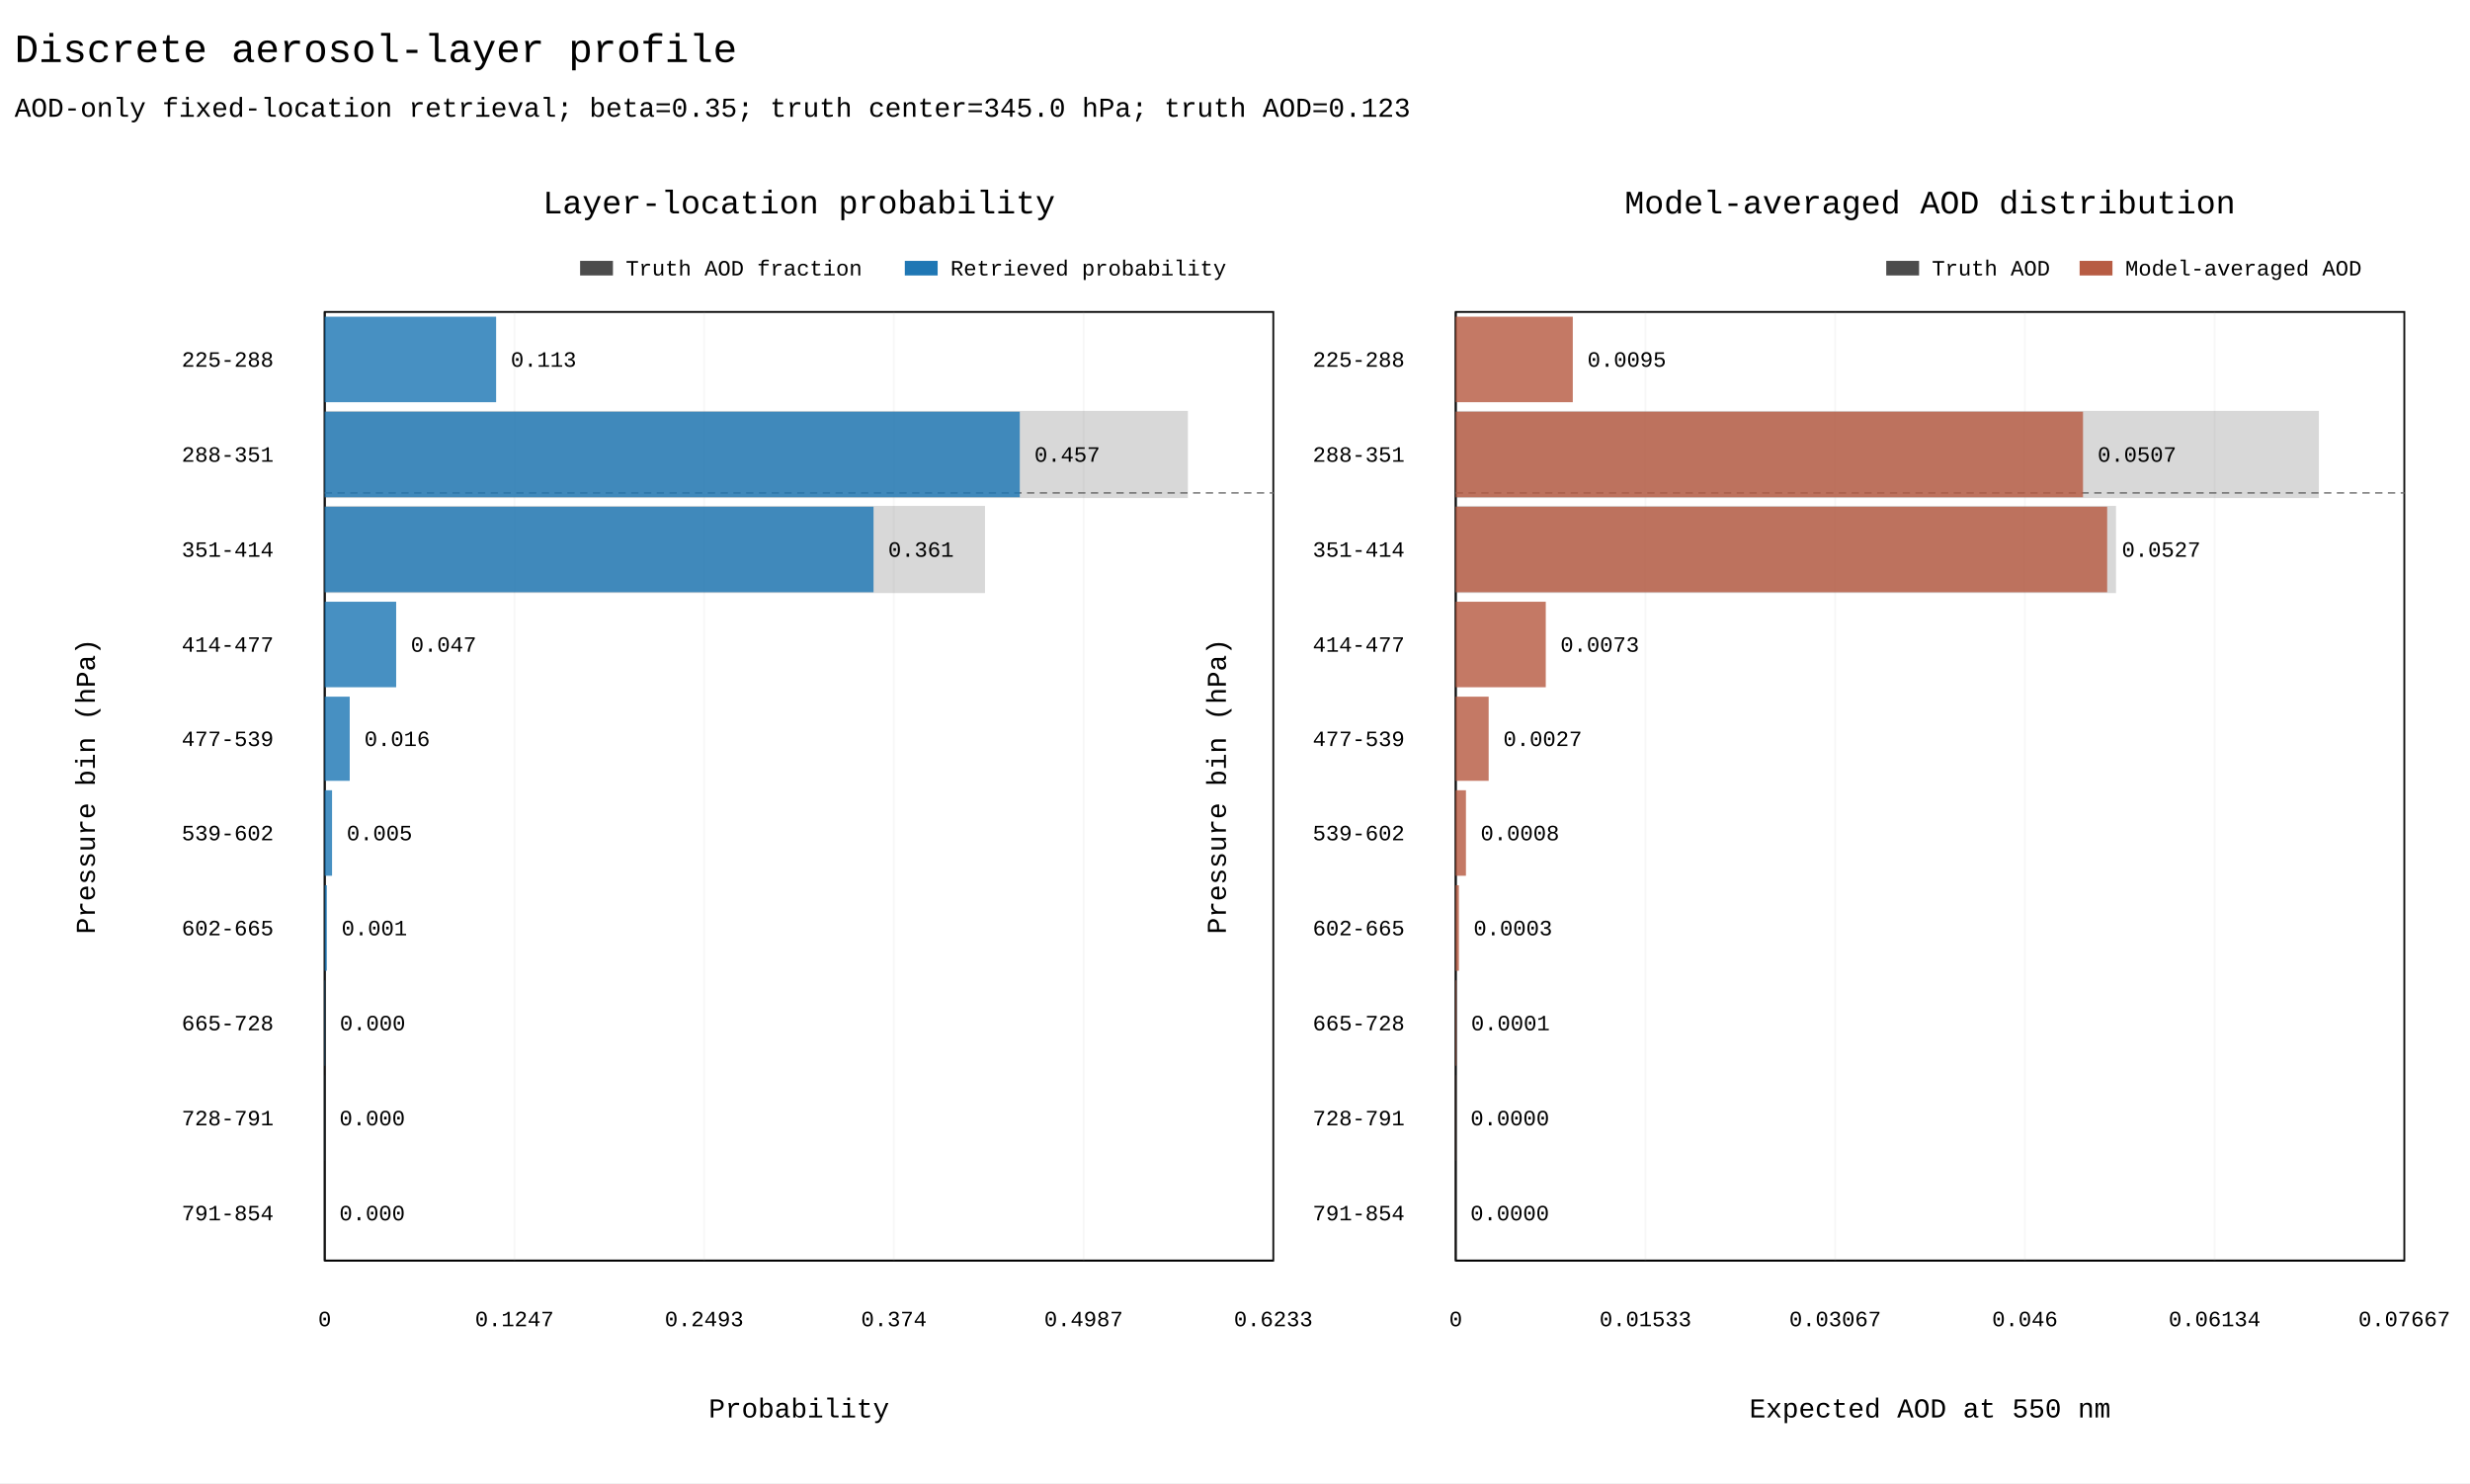
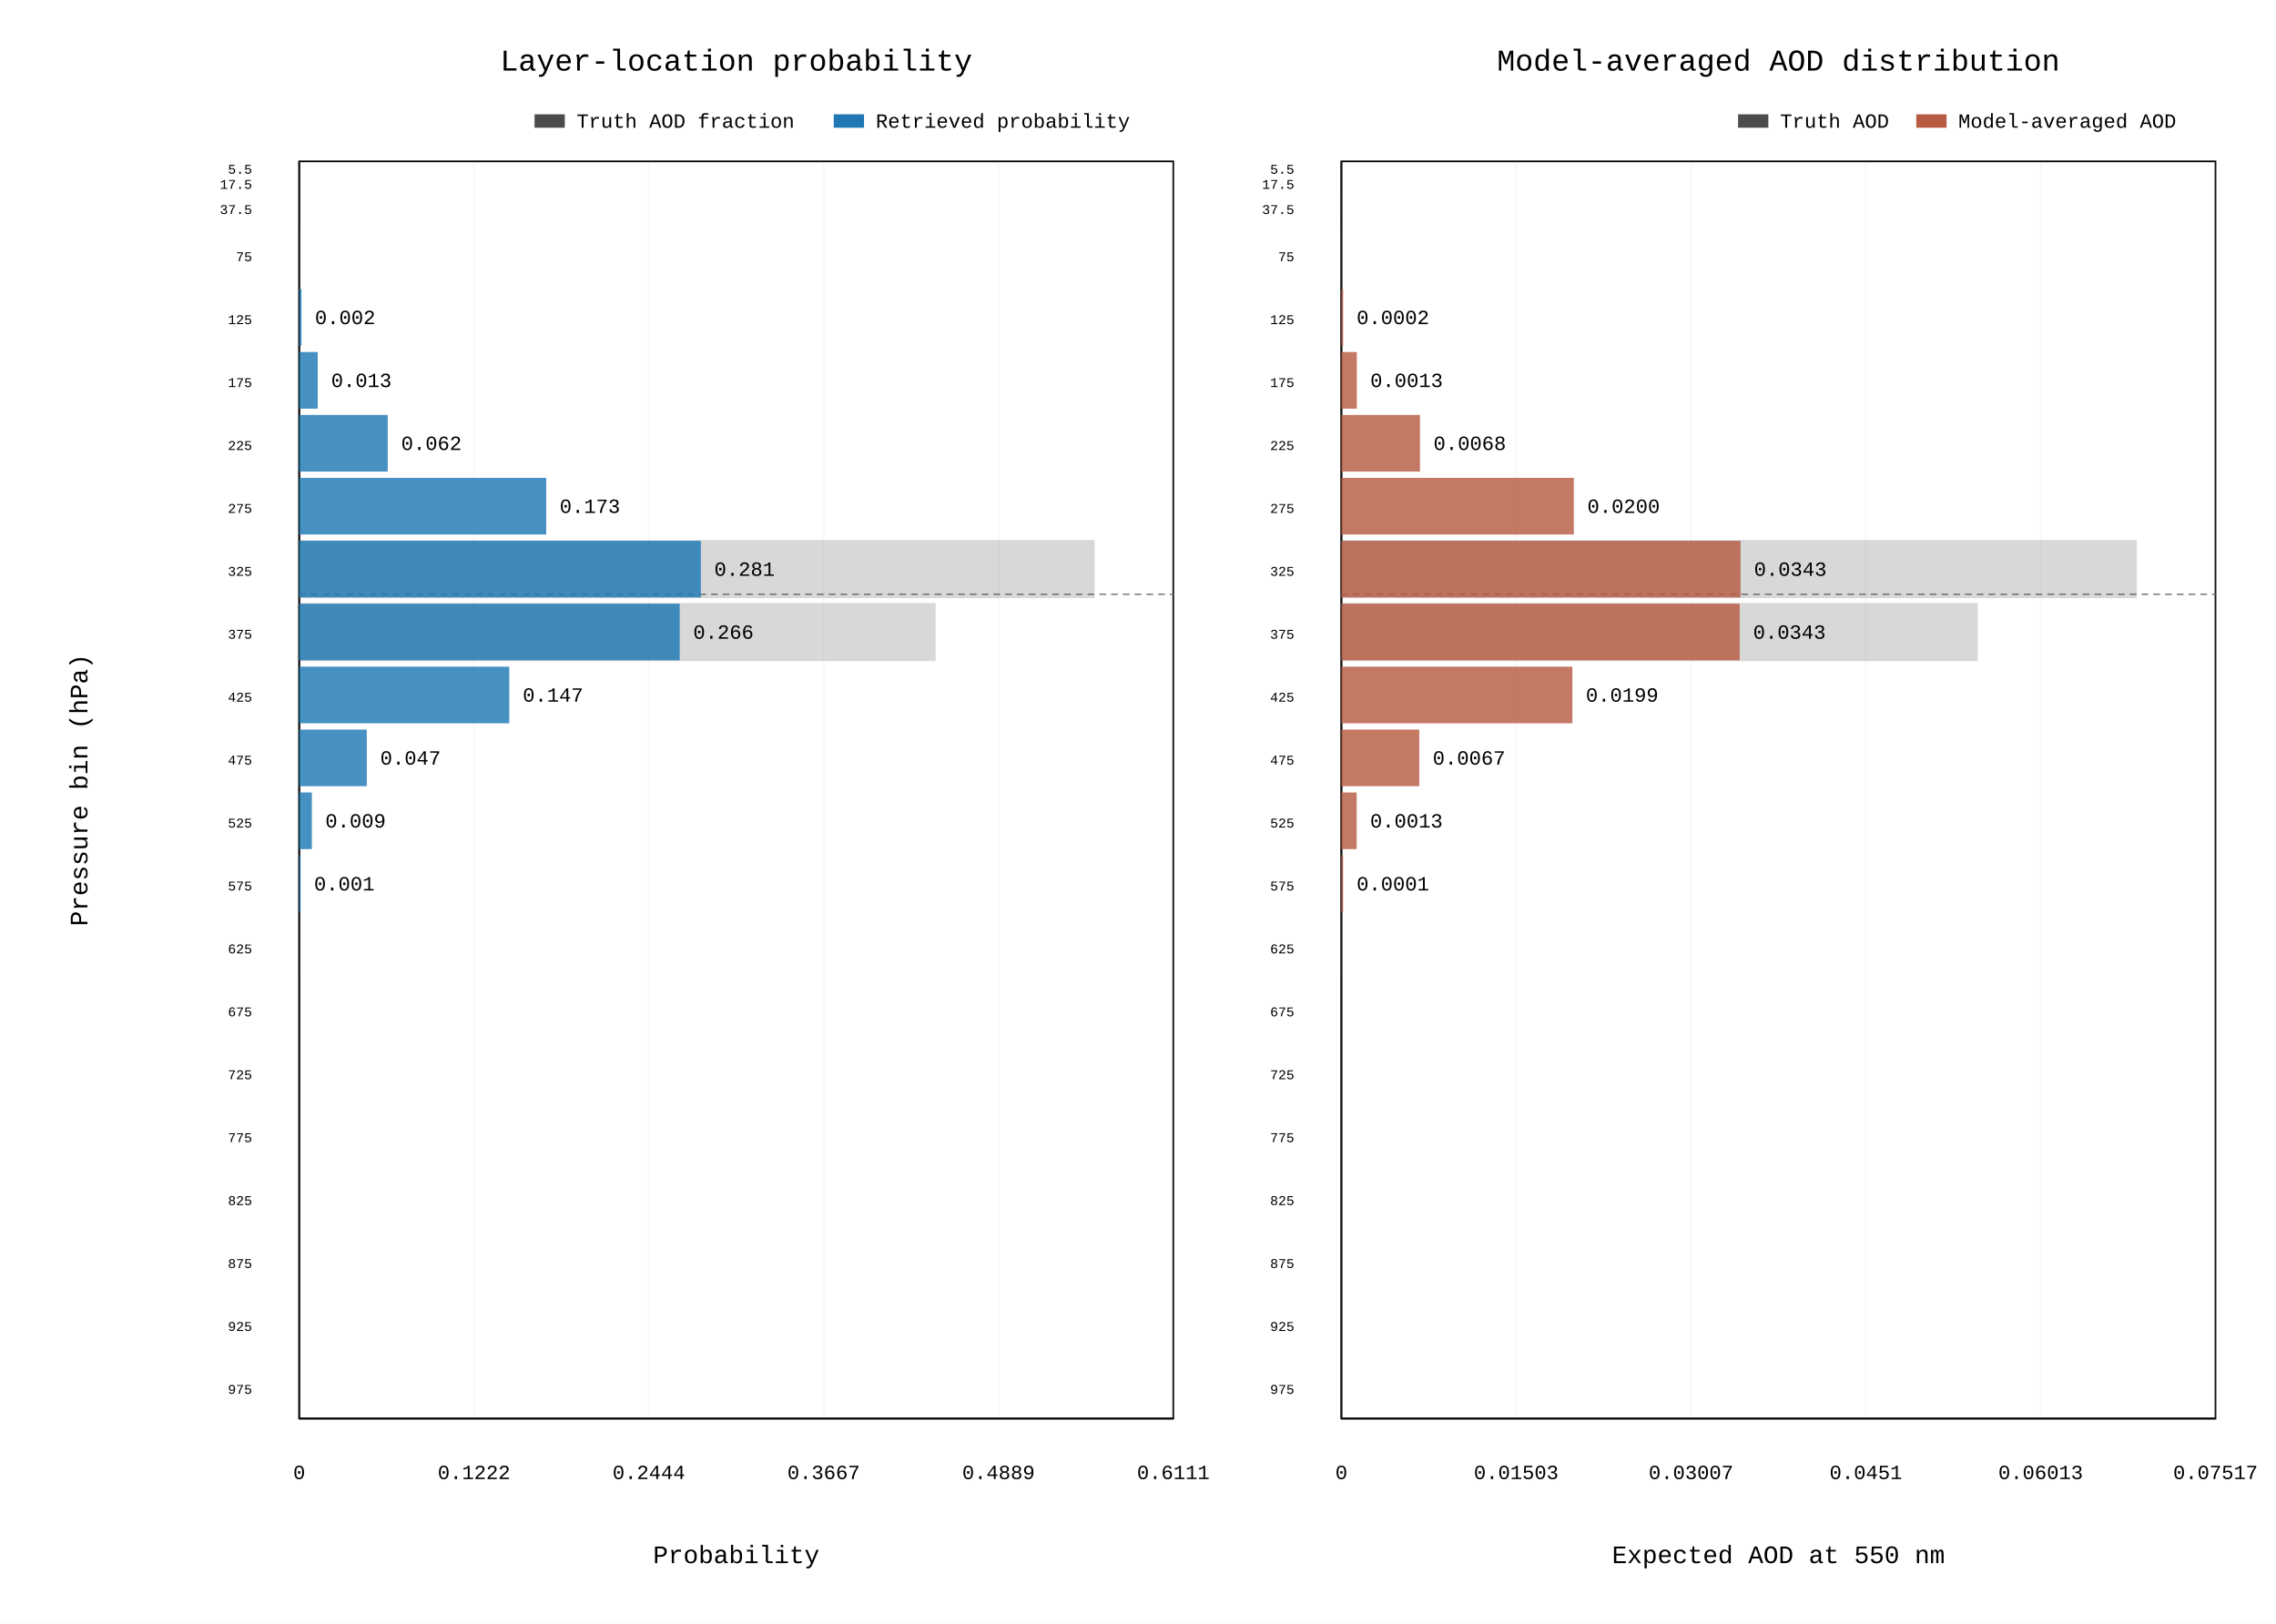
- <svg xmlns="http://www.w3.org/2000/svg" width="1354" height="813" viewBox="0 0 1354 813">
+ <svg xmlns="http://www.w3.org/2000/svg" width="1354" height="966" viewBox="0 0 1354 966">
  <style>text { font-family: Menlo, Monaco, Consolas, Liberation Mono, DejaVu Sans Mono, monospace; fill: black; }.plot-title { font-size: 22px; font-weight: 400; }.plot-subtitle { font-size: 15px; font-weight: 400; }.panel-title { font-size: 18px; font-weight: 400; }.axis-title { font-size: 15px; }.tick-label,.axis-multiplier { font-size: 12px; }.legend-label { font-size: 12px; }.figure-bg { fill: white; }.plot-bg { fill: white; stroke: black; stroke-width: 1; }.axis { stroke: black; stroke-width: 1; }.grid { stroke: #b0b0b0; stroke-opacity: 0.1; }.series.line { stroke-linejoin: round; stroke-linecap: round; }</style>
-   <rect class="figure-bg" x="0" y="0" width="1354" height="813" />
-   <text class="plot-title" x="8.000" y="34" text-anchor="start">Discrete aerosol-layer profile</text>
-   <text class="plot-subtitle" x="8.000" y="64" text-anchor="start">AOD-only fixed-location retrieval; beta=0.35; truth center=345.0 hPa; truth AOD=0.123</text>
-   <g class="panel" transform="translate(178,171)">
-     <rect class="plot-bg" x="0" y="0" width="520" height="520" />
+   <rect class="figure-bg" x="0" y="0" width="1354" height="966" />
+   <g class="panel" transform="translate(178,96)">
+     <rect class="plot-bg" x="0" y="0" width="520" height="748" />
    <text class="panel-title" x="260.000" y="-54" text-anchor="middle">Layer-location probability</text>
-     <line class="axis" x1="0" x2="520" y1="520" y2="520" />
-     <line class="axis" x1="0" x2="0" y1="0" y2="520" />
-     <text class="tick-label" x="-28" y="30.041" text-anchor="end">225-288</text>
-     <text class="tick-label" x="-28" y="82.124" text-anchor="end">288-351</text>
-     <text class="tick-label" x="-28" y="134.207" text-anchor="end">351-414</text>
-     <text class="tick-label" x="-28" y="186.289" text-anchor="end">414-477</text>
-     <text class="tick-label" x="-28" y="237.959" text-anchor="end">477-539</text>
-     <text class="tick-label" x="-28" y="289.628" text-anchor="end">539-602</text>
-     <text class="tick-label" x="-28" y="341.711" text-anchor="end">602-665</text>
-     <text class="tick-label" x="-28" y="393.793" text-anchor="end">665-728</text>
-     <text class="tick-label" x="-28" y="445.876" text-anchor="end">728-791</text>
-     <text class="tick-label" x="-28" y="497.959" text-anchor="end">791-854</text>
-     <line class="grid" x1="0.000" x2="0.000" y1="0" y2="520" />
-     <text class="tick-label" x="0.000" y="556" text-anchor="middle">0</text>
-     <line class="grid" x1="104.000" x2="104.000" y1="0" y2="520" />
-     <text class="tick-label" x="104.000" y="556" text-anchor="middle">0.1247</text>
-     <line class="grid" x1="208.000" x2="208.000" y1="0" y2="520" />
-     <text class="tick-label" x="208.000" y="556" text-anchor="middle">0.2493</text>
-     <line class="grid" x1="312.000" x2="312.000" y1="0" y2="520" />
-     <text class="tick-label" x="312.000" y="556" text-anchor="middle">0.374</text>
-     <line class="grid" x1="416.000" x2="416.000" y1="0" y2="520" />
-     <text class="tick-label" x="416.000" y="556" text-anchor="middle">0.4987</text>
-     <line class="grid" x1="520.000" x2="520.000" y1="0" y2="520" />
-     <text class="tick-label" x="520.000" y="556" text-anchor="middle">0.6233</text>
-     <text class="axis-title" x="260.000" y="606" text-anchor="middle">Probability</text>
-     <text class="axis-title" transform="translate(-126,260.000) rotate(-90)" text-anchor="middle">Pressure bin (hPa)</text>
+     <line class="axis" x1="0" x2="520" y1="748" y2="748" />
+     <line class="axis" x1="0" x2="0" y1="0" y2="748" />
+     <text class="tick-label" x="-28" y="7.369" text-anchor="end" style="font-size: 8px;">5.5</text>
+     <text class="tick-label" x="-28" y="16.354" text-anchor="end" style="font-size: 8px;">17.5</text>
+     <text class="tick-label" x="-28" y="31.329" text-anchor="end" style="font-size: 8px;">37.5</text>
+     <text class="tick-label" x="-28" y="59.407" text-anchor="end" style="font-size: 8px;">75</text>
+     <text class="tick-label" x="-28" y="96.845" text-anchor="end" style="font-size: 8px;">125</text>
+     <text class="tick-label" x="-28" y="134.282" text-anchor="end" style="font-size: 8px;">175</text>
+     <text class="tick-label" x="-28" y="171.720" text-anchor="end" style="font-size: 8px;">225</text>
+     <text class="tick-label" x="-28" y="209.157" text-anchor="end" style="font-size: 8px;">275</text>
+     <text class="tick-label" x="-28" y="246.595" text-anchor="end" style="font-size: 8px;">325</text>
+     <text class="tick-label" x="-28" y="284.032" text-anchor="end" style="font-size: 8px;">375</text>
+     <text class="tick-label" x="-28" y="321.469" text-anchor="end" style="font-size: 8px;">425</text>
+     <text class="tick-label" x="-28" y="358.907" text-anchor="end" style="font-size: 8px;">475</text>
+     <text class="tick-label" x="-28" y="396.344" text-anchor="end" style="font-size: 8px;">525</text>
+     <text class="tick-label" x="-28" y="433.782" text-anchor="end" style="font-size: 8px;">575</text>
+     <text class="tick-label" x="-28" y="471.219" text-anchor="end" style="font-size: 8px;">625</text>
+     <text class="tick-label" x="-28" y="508.657" text-anchor="end" style="font-size: 8px;">675</text>
+     <text class="tick-label" x="-28" y="546.094" text-anchor="end" style="font-size: 8px;">725</text>
+     <text class="tick-label" x="-28" y="583.532" text-anchor="end" style="font-size: 8px;">775</text>
+     <text class="tick-label" x="-28" y="620.969" text-anchor="end" style="font-size: 8px;">825</text>
+     <text class="tick-label" x="-28" y="658.406" text-anchor="end" style="font-size: 8px;">875</text>
+     <text class="tick-label" x="-28" y="695.844" text-anchor="end" style="font-size: 8px;">925</text>
+     <text class="tick-label" x="-28" y="733.281" text-anchor="end" style="font-size: 8px;">975</text>
+     <line class="grid" x1="0.000" x2="0.000" y1="0" y2="748" />
+     <text class="tick-label" x="0.000" y="784" text-anchor="middle">0</text>
+     <line class="grid" x1="104.000" x2="104.000" y1="0" y2="748" />
+     <text class="tick-label" x="104.000" y="784" text-anchor="middle">0.1222</text>
+     <line class="grid" x1="208.000" x2="208.000" y1="0" y2="748" />
+     <text class="tick-label" x="208.000" y="784" text-anchor="middle">0.2444</text>
+     <line class="grid" x1="312.000" x2="312.000" y1="0" y2="748" />
+     <text class="tick-label" x="312.000" y="784" text-anchor="middle">0.3667</text>
+     <line class="grid" x1="416.000" x2="416.000" y1="0" y2="748" />
+     <text class="tick-label" x="416.000" y="784" text-anchor="middle">0.4889</text>
+     <line class="grid" x1="520.000" x2="520.000" y1="0" y2="748" />
+     <text class="tick-label" x="520.000" y="784" text-anchor="middle">0.6111</text>
+     <text class="axis-title" x="260.000" y="834" text-anchor="middle">Probability</text>
+     <text class="axis-title" transform="translate(-126,374.000) rotate(-90)" text-anchor="middle">Pressure bin (hPa)</text>
    <g class="legend" transform="translate(140.000,-20.000)">
      <rect x="0" y="-8" width="18" height="8" fill="#4C4C4C" />
      <text class="legend-label" x="25" y="0">Truth AOD fraction</text>
      <rect x="178" y="-8" width="18" height="8" fill="#1f77b4" />
      <text class="legend-label" x="203" y="0">Retrieved probability</text>
    </g>
-     <line class="rule-y" x1="0" x2="520" y1="99.205" y2="99.205" stroke="#737373" stroke-width="0.8" stroke-dasharray="4 3" />
-     <rect class="series horizontal-bar" x="0.000" y="2.604" width="0.000" height="46.874" fill="#4C4C4C" opacity="0.220" stroke="#4C4C4C" stroke-width="0.9" />
-     <rect class="series horizontal-bar" x="0.000" y="54.687" width="472.727" height="46.874" fill="#4C4C4C" opacity="0.220" stroke="#4C4C4C" stroke-width="0.9" />
-     <rect class="series horizontal-bar" x="0.000" y="106.769" width="361.497" height="46.874" fill="#4C4C4C" opacity="0.220" stroke="#4C4C4C" stroke-width="0.9" />
-     <rect class="series horizontal-bar" x="0.000" y="158.852" width="0.000" height="46.874" fill="#4C4C4C" opacity="0.220" stroke="#4C4C4C" stroke-width="0.9" />
-     <rect class="series horizontal-bar" x="0.000" y="210.893" width="0.000" height="46.130" fill="#4C4C4C" opacity="0.220" stroke="#4C4C4C" stroke-width="0.9" />
-     <rect class="series horizontal-bar" x="0.000" y="262.191" width="0.000" height="46.874" fill="#4C4C4C" opacity="0.220" stroke="#4C4C4C" stroke-width="0.9" />
-     <rect class="series horizontal-bar" x="0.000" y="314.273" width="0.000" height="46.874" fill="#4C4C4C" opacity="0.220" stroke="#4C4C4C" stroke-width="0.9" />
-     <rect class="series horizontal-bar" x="0.000" y="366.356" width="0.000" height="46.874" fill="#4C4C4C" opacity="0.220" stroke="#4C4C4C" stroke-width="0.9" />
-     <rect class="series horizontal-bar" x="0.000" y="418.439" width="0.000" height="46.874" fill="#4C4C4C" opacity="0.220" stroke="#4C4C4C" stroke-width="0.9" />
-     <rect class="series horizontal-bar" x="0.000" y="470.521" width="0.000" height="46.874" fill="#4C4C4C" opacity="0.220" stroke="#4C4C4C" stroke-width="0.9" />
-     <rect class="series horizontal-bar" x="0.000" y="2.604" width="93.960" height="46.874" fill="#1f77b4" opacity="0.820" />
-     <text class="tick-label" x="101.960" y="30.041" text-anchor="start">0.113</text>
-     <rect class="series horizontal-bar" x="0.000" y="54.687" width="381.026" height="46.874" fill="#1f77b4" opacity="0.820" />
-     <text class="tick-label" x="389.026" y="82.124" text-anchor="start">0.457</text>
-     <rect class="series horizontal-bar" x="0.000" y="106.769" width="300.852" height="46.874" fill="#1f77b4" opacity="0.820" />
-     <text class="tick-label" x="308.852" y="134.207" text-anchor="start">0.361</text>
-     <rect class="series horizontal-bar" x="0.000" y="158.852" width="39.168" height="46.874" fill="#1f77b4" opacity="0.820" />
-     <text class="tick-label" x="47.168" y="186.289" text-anchor="start">0.047</text>
-     <rect class="series horizontal-bar" x="0.000" y="210.893" width="13.706" height="46.130" fill="#1f77b4" opacity="0.820" />
-     <text class="tick-label" x="21.706" y="237.959" text-anchor="start">0.016</text>
-     <rect class="series horizontal-bar" x="0.000" y="262.191" width="4.026" height="46.874" fill="#1f77b4" opacity="0.820" />
-     <text class="tick-label" x="12.026" y="289.628" text-anchor="start">0.005</text>
-     <rect class="series horizontal-bar" x="0.000" y="314.273" width="1.183" height="46.874" fill="#1f77b4" opacity="0.820" />
-     <text class="tick-label" x="9.183" y="341.711" text-anchor="start">0.001</text>
-     <rect class="series horizontal-bar" x="0.000" y="366.356" width="0.245" height="46.874" fill="#1f77b4" opacity="0.820" />
-     <text class="tick-label" x="8.245" y="393.793" text-anchor="start">0.000</text>
-     <rect class="series horizontal-bar" x="0.000" y="418.439" width="0.051" height="46.874" fill="#1f77b4" opacity="0.820" />
-     <text class="tick-label" x="8.051" y="445.876" text-anchor="start">0.000</text>
-     <rect class="series horizontal-bar" x="0.000" y="470.521" width="0.007" height="46.874" fill="#1f77b4" opacity="0.820" />
-     <text class="tick-label" x="8.007" y="497.959" text-anchor="start">0.000</text>
+     <line class="rule-y" x1="0" x2="520" y1="257.570" y2="257.570" stroke="#737373" stroke-width="0.8" stroke-dasharray="4 3" />
+     <rect class="series horizontal-bar" x="0.000" y="0.337" width="0.000" height="6.065" fill="#4C4C4C" opacity="0.220" stroke="#4C4C4C" stroke-width="0.9" />
+     <rect class="series horizontal-bar" x="0.000" y="7.300" width="0.000" height="10.108" fill="#4C4C4C" opacity="0.220" stroke="#4C4C4C" stroke-width="0.9" />
+     <rect class="series horizontal-bar" x="0.000" y="18.906" width="0.000" height="16.847" fill="#4C4C4C" opacity="0.220" stroke="#4C4C4C" stroke-width="0.9" />
+     <rect class="series horizontal-bar" x="0.000" y="38.561" width="0.000" height="33.694" fill="#4C4C4C" opacity="0.220" stroke="#4C4C4C" stroke-width="0.9" />
+     <rect class="series horizontal-bar" x="0.000" y="75.998" width="0.000" height="33.694" fill="#4C4C4C" opacity="0.220" stroke="#4C4C4C" stroke-width="0.9" />
+     <rect class="series horizontal-bar" x="0.000" y="113.435" width="0.000" height="33.694" fill="#4C4C4C" opacity="0.220" stroke="#4C4C4C" stroke-width="0.9" />
+     <rect class="series horizontal-bar" x="0.000" y="150.873" width="0.000" height="33.694" fill="#4C4C4C" opacity="0.220" stroke="#4C4C4C" stroke-width="0.9" />
+     <rect class="series horizontal-bar" x="0.000" y="188.310" width="0.000" height="33.694" fill="#4C4C4C" opacity="0.220" stroke="#4C4C4C" stroke-width="0.9" />
+     <rect class="series horizontal-bar" x="0.000" y="225.748" width="472.727" height="33.694" fill="#4C4C4C" opacity="0.220" stroke="#4C4C4C" stroke-width="0.9" />
+     <rect class="series horizontal-bar" x="0.000" y="263.185" width="378.182" height="33.694" fill="#4C4C4C" opacity="0.220" stroke="#4C4C4C" stroke-width="0.9" />
+     <rect class="series horizontal-bar" x="0.000" y="300.623" width="0.000" height="33.694" fill="#4C4C4C" opacity="0.220" stroke="#4C4C4C" stroke-width="0.9" />
+     <rect class="series horizontal-bar" x="0.000" y="338.060" width="0.000" height="33.694" fill="#4C4C4C" opacity="0.220" stroke="#4C4C4C" stroke-width="0.9" />
+     <rect class="series horizontal-bar" x="0.000" y="375.497" width="0.000" height="33.694" fill="#4C4C4C" opacity="0.220" stroke="#4C4C4C" stroke-width="0.9" />
+     <rect class="series horizontal-bar" x="0.000" y="412.935" width="0.000" height="33.694" fill="#4C4C4C" opacity="0.220" stroke="#4C4C4C" stroke-width="0.9" />
+     <rect class="series horizontal-bar" x="0.000" y="450.372" width="0.000" height="33.694" fill="#4C4C4C" opacity="0.220" stroke="#4C4C4C" stroke-width="0.9" />
+     <rect class="series horizontal-bar" x="0.000" y="487.810" width="0.000" height="33.694" fill="#4C4C4C" opacity="0.220" stroke="#4C4C4C" stroke-width="0.9" />
+     <rect class="series horizontal-bar" x="0.000" y="525.247" width="0.000" height="33.694" fill="#4C4C4C" opacity="0.220" stroke="#4C4C4C" stroke-width="0.9" />
+     <rect class="series horizontal-bar" x="0.000" y="562.685" width="0.000" height="33.694" fill="#4C4C4C" opacity="0.220" stroke="#4C4C4C" stroke-width="0.9" />
+     <rect class="series horizontal-bar" x="0.000" y="600.122" width="0.000" height="33.694" fill="#4C4C4C" opacity="0.220" stroke="#4C4C4C" stroke-width="0.9" />
+     <rect class="series horizontal-bar" x="0.000" y="637.560" width="0.000" height="33.694" fill="#4C4C4C" opacity="0.220" stroke="#4C4C4C" stroke-width="0.9" />
+     <rect class="series horizontal-bar" x="0.000" y="674.997" width="0.000" height="33.694" fill="#4C4C4C" opacity="0.220" stroke="#4C4C4C" stroke-width="0.9" />
+     <rect class="series horizontal-bar" x="0.000" y="712.434" width="0.000" height="33.694" fill="#4C4C4C" opacity="0.220" stroke="#4C4C4C" stroke-width="0.9" />
+     <rect class="series horizontal-bar" x="0.000" y="0.337" width="0.001" height="6.065" fill="#1f77b4" opacity="0.820" />
+     <rect class="series horizontal-bar" x="0.000" y="7.300" width="0.002" height="10.108" fill="#1f77b4" opacity="0.820" />
+     <rect class="series horizontal-bar" x="0.000" y="18.906" width="0.009" height="16.847" fill="#1f77b4" opacity="0.820" />
+     <rect class="series horizontal-bar" x="0.000" y="38.561" width="0.095" height="33.694" fill="#1f77b4" opacity="0.820" />
+     <rect class="series horizontal-bar" x="0.000" y="75.998" width="1.338" height="33.694" fill="#1f77b4" opacity="0.820" />
+     <text class="tick-label" x="9.338" y="96.845" text-anchor="start">0.002</text>
+     <rect class="series horizontal-bar" x="0.000" y="113.435" width="10.995" height="33.694" fill="#1f77b4" opacity="0.820" />
+     <text class="tick-label" x="18.995" y="134.282" text-anchor="start">0.013</text>
+     <rect class="series horizontal-bar" x="0.000" y="150.873" width="52.658" height="33.694" fill="#1f77b4" opacity="0.820" />
+     <text class="tick-label" x="60.658" y="171.720" text-anchor="start">0.062</text>
+     <rect class="series horizontal-bar" x="0.000" y="188.310" width="146.945" height="33.694" fill="#1f77b4" opacity="0.820" />
+     <text class="tick-label" x="154.945" y="209.157" text-anchor="start">0.173</text>
+     <rect class="series horizontal-bar" x="0.000" y="225.748" width="238.929" height="33.694" fill="#1f77b4" opacity="0.820" />
+     <text class="tick-label" x="246.929" y="246.595" text-anchor="start">0.281</text>
+     <rect class="series horizontal-bar" x="0.000" y="263.185" width="226.367" height="33.694" fill="#1f77b4" opacity="0.820" />
+     <text class="tick-label" x="234.367" y="284.032" text-anchor="start">0.266</text>
+     <rect class="series horizontal-bar" x="0.000" y="300.623" width="124.963" height="33.694" fill="#1f77b4" opacity="0.820" />
+     <text class="tick-label" x="132.963" y="321.469" text-anchor="start">0.147</text>
+     <rect class="series horizontal-bar" x="0.000" y="338.060" width="40.196" height="33.694" fill="#1f77b4" opacity="0.820" />
+     <text class="tick-label" x="48.196" y="358.907" text-anchor="start">0.047</text>
+     <rect class="series horizontal-bar" x="0.000" y="375.497" width="7.534" height="33.694" fill="#1f77b4" opacity="0.820" />
+     <text class="tick-label" x="15.534" y="396.344" text-anchor="start">0.009</text>
+     <rect class="series horizontal-bar" x="0.000" y="412.935" width="0.823" height="33.694" fill="#1f77b4" opacity="0.820" />
+     <text class="tick-label" x="8.823" y="433.782" text-anchor="start">0.001</text>
+     <rect class="series horizontal-bar" x="0.000" y="450.372" width="0.052" height="33.694" fill="#1f77b4" opacity="0.820" />
+     <rect class="series horizontal-bar" x="0.000" y="487.810" width="0.002" height="33.694" fill="#1f77b4" opacity="0.820" />
+     <rect class="series horizontal-bar" x="0.000" y="525.247" width="0.000" height="33.694" fill="#1f77b4" opacity="0.820" />
+     <rect class="series horizontal-bar" x="0.000" y="562.685" width="0.000" height="33.694" fill="#1f77b4" opacity="0.820" />
+     <rect class="series horizontal-bar" x="0.000" y="600.122" width="0.000" height="33.694" fill="#1f77b4" opacity="0.820" />
+     <rect class="series horizontal-bar" x="0.000" y="637.560" width="0.000" height="33.694" fill="#1f77b4" opacity="0.820" />
+     <rect class="series horizontal-bar" x="0.000" y="674.997" width="0.000" height="33.694" fill="#1f77b4" opacity="0.820" />
+     <rect class="series horizontal-bar" x="0.000" y="712.434" width="0.000" height="33.694" fill="#1f77b4" opacity="0.820" />
  </g>
-   <g class="panel" transform="translate(798,171)">
-     <rect class="plot-bg" x="0" y="0" width="520" height="520" />
+   <g class="panel" transform="translate(798,96)">
+     <rect class="plot-bg" x="0" y="0" width="520" height="748" />
    <text class="panel-title" x="260.000" y="-54" text-anchor="middle">Model-averaged AOD distribution</text>
-     <line class="axis" x1="0" x2="520" y1="520" y2="520" />
-     <line class="axis" x1="0" x2="0" y1="0" y2="520" />
-     <text class="tick-label" x="-28" y="30.041" text-anchor="end">225-288</text>
-     <text class="tick-label" x="-28" y="82.124" text-anchor="end">288-351</text>
-     <text class="tick-label" x="-28" y="134.207" text-anchor="end">351-414</text>
-     <text class="tick-label" x="-28" y="186.289" text-anchor="end">414-477</text>
-     <text class="tick-label" x="-28" y="237.959" text-anchor="end">477-539</text>
-     <text class="tick-label" x="-28" y="289.628" text-anchor="end">539-602</text>
-     <text class="tick-label" x="-28" y="341.711" text-anchor="end">602-665</text>
-     <text class="tick-label" x="-28" y="393.793" text-anchor="end">665-728</text>
-     <text class="tick-label" x="-28" y="445.876" text-anchor="end">728-791</text>
-     <text class="tick-label" x="-28" y="497.959" text-anchor="end">791-854</text>
-     <line class="grid" x1="0.000" x2="0.000" y1="0" y2="520" />
-     <text class="tick-label" x="0.000" y="556" text-anchor="middle">0</text>
-     <line class="grid" x1="104.000" x2="104.000" y1="0" y2="520" />
-     <text class="tick-label" x="104.000" y="556" text-anchor="middle">0.01533</text>
-     <line class="grid" x1="208.000" x2="208.000" y1="0" y2="520" />
-     <text class="tick-label" x="208.000" y="556" text-anchor="middle">0.03067</text>
-     <line class="grid" x1="312.000" x2="312.000" y1="0" y2="520" />
-     <text class="tick-label" x="312.000" y="556" text-anchor="middle">0.046</text>
-     <line class="grid" x1="416.000" x2="416.000" y1="0" y2="520" />
-     <text class="tick-label" x="416.000" y="556" text-anchor="middle">0.06134</text>
-     <line class="grid" x1="520.000" x2="520.000" y1="0" y2="520" />
-     <text class="tick-label" x="520.000" y="556" text-anchor="middle">0.07667</text>
-     <text class="axis-title" x="260.000" y="606" text-anchor="middle">Expected AOD at 550 nm</text>
-     <text class="axis-title" transform="translate(-126,260.000) rotate(-90)" text-anchor="middle">Pressure bin (hPa)</text>
+     <line class="axis" x1="0" x2="520" y1="748" y2="748" />
+     <line class="axis" x1="0" x2="0" y1="0" y2="748" />
+     <text class="tick-label" x="-28" y="7.369" text-anchor="end" style="font-size: 8px;">5.5</text>
+     <text class="tick-label" x="-28" y="16.354" text-anchor="end" style="font-size: 8px;">17.5</text>
+     <text class="tick-label" x="-28" y="31.329" text-anchor="end" style="font-size: 8px;">37.5</text>
+     <text class="tick-label" x="-28" y="59.407" text-anchor="end" style="font-size: 8px;">75</text>
+     <text class="tick-label" x="-28" y="96.845" text-anchor="end" style="font-size: 8px;">125</text>
+     <text class="tick-label" x="-28" y="134.282" text-anchor="end" style="font-size: 8px;">175</text>
+     <text class="tick-label" x="-28" y="171.720" text-anchor="end" style="font-size: 8px;">225</text>
+     <text class="tick-label" x="-28" y="209.157" text-anchor="end" style="font-size: 8px;">275</text>
+     <text class="tick-label" x="-28" y="246.595" text-anchor="end" style="font-size: 8px;">325</text>
+     <text class="tick-label" x="-28" y="284.032" text-anchor="end" style="font-size: 8px;">375</text>
+     <text class="tick-label" x="-28" y="321.469" text-anchor="end" style="font-size: 8px;">425</text>
+     <text class="tick-label" x="-28" y="358.907" text-anchor="end" style="font-size: 8px;">475</text>
+     <text class="tick-label" x="-28" y="396.344" text-anchor="end" style="font-size: 8px;">525</text>
+     <text class="tick-label" x="-28" y="433.782" text-anchor="end" style="font-size: 8px;">575</text>
+     <text class="tick-label" x="-28" y="471.219" text-anchor="end" style="font-size: 8px;">625</text>
+     <text class="tick-label" x="-28" y="508.657" text-anchor="end" style="font-size: 8px;">675</text>
+     <text class="tick-label" x="-28" y="546.094" text-anchor="end" style="font-size: 8px;">725</text>
+     <text class="tick-label" x="-28" y="583.532" text-anchor="end" style="font-size: 8px;">775</text>
+     <text class="tick-label" x="-28" y="620.969" text-anchor="end" style="font-size: 8px;">825</text>
+     <text class="tick-label" x="-28" y="658.406" text-anchor="end" style="font-size: 8px;">875</text>
+     <text class="tick-label" x="-28" y="695.844" text-anchor="end" style="font-size: 8px;">925</text>
+     <text class="tick-label" x="-28" y="733.281" text-anchor="end" style="font-size: 8px;">975</text>
+     <line class="grid" x1="0.000" x2="0.000" y1="0" y2="748" />
+     <text class="tick-label" x="0.000" y="784" text-anchor="middle">0</text>
+     <line class="grid" x1="104.000" x2="104.000" y1="0" y2="748" />
+     <text class="tick-label" x="104.000" y="784" text-anchor="middle">0.01503</text>
+     <line class="grid" x1="208.000" x2="208.000" y1="0" y2="748" />
+     <text class="tick-label" x="208.000" y="784" text-anchor="middle">0.03007</text>
+     <line class="grid" x1="312.000" x2="312.000" y1="0" y2="748" />
+     <text class="tick-label" x="312.000" y="784" text-anchor="middle">0.0451</text>
+     <line class="grid" x1="416.000" x2="416.000" y1="0" y2="748" />
+     <text class="tick-label" x="416.000" y="784" text-anchor="middle">0.06013</text>
+     <line class="grid" x1="520.000" x2="520.000" y1="0" y2="748" />
+     <text class="tick-label" x="520.000" y="784" text-anchor="middle">0.07517</text>
+     <text class="axis-title" x="260.000" y="834" text-anchor="middle">Expected AOD at 550 nm</text>
    <g class="legend" transform="translate(236.000,-20.000)">
      <rect x="0" y="-8" width="18" height="8" fill="#4C4C4C" />
      <text class="legend-label" x="25" y="0">Truth AOD</text>
      <rect x="106" y="-8" width="18" height="8" fill="#B75C43" />
      <text class="legend-label" x="131" y="0">Model-averaged AOD</text>
    </g>
-     <line class="rule-y" x1="0" x2="520" y1="99.205" y2="99.205" stroke="#737373" stroke-width="0.8" stroke-dasharray="4 3" />
-     <rect class="series horizontal-bar" x="0.000" y="2.604" width="0.000" height="46.874" fill="#4C4C4C" opacity="0.220" stroke="#4C4C4C" stroke-width="0.9" />
-     <rect class="series horizontal-bar" x="0.000" y="54.687" width="472.727" height="46.874" fill="#4C4C4C" opacity="0.220" stroke="#4C4C4C" stroke-width="0.9" />
-     <rect class="series horizontal-bar" x="0.000" y="106.769" width="361.497" height="46.874" fill="#4C4C4C" opacity="0.220" stroke="#4C4C4C" stroke-width="0.9" />
-     <rect class="series horizontal-bar" x="0.000" y="158.852" width="0.000" height="46.874" fill="#4C4C4C" opacity="0.220" stroke="#4C4C4C" stroke-width="0.9" />
-     <rect class="series horizontal-bar" x="0.000" y="210.893" width="0.000" height="46.130" fill="#4C4C4C" opacity="0.220" stroke="#4C4C4C" stroke-width="0.9" />
-     <rect class="series horizontal-bar" x="0.000" y="262.191" width="0.000" height="46.874" fill="#4C4C4C" opacity="0.220" stroke="#4C4C4C" stroke-width="0.9" />
-     <rect class="series horizontal-bar" x="0.000" y="314.273" width="0.000" height="46.874" fill="#4C4C4C" opacity="0.220" stroke="#4C4C4C" stroke-width="0.9" />
-     <rect class="series horizontal-bar" x="0.000" y="366.356" width="0.000" height="46.874" fill="#4C4C4C" opacity="0.220" stroke="#4C4C4C" stroke-width="0.9" />
-     <rect class="series horizontal-bar" x="0.000" y="418.439" width="0.000" height="46.874" fill="#4C4C4C" opacity="0.220" stroke="#4C4C4C" stroke-width="0.9" />
-     <rect class="series horizontal-bar" x="0.000" y="470.521" width="0.000" height="46.874" fill="#4C4C4C" opacity="0.220" stroke="#4C4C4C" stroke-width="0.9" />
-     <rect class="series horizontal-bar" x="0.000" y="2.604" width="64.168" height="46.874" fill="#B75C43" opacity="0.820" />
-     <text class="tick-label" x="72.168" y="30.041" text-anchor="start">0.0095</text>
-     <rect class="series horizontal-bar" x="0.000" y="54.687" width="343.853" height="46.874" fill="#B75C43" opacity="0.820" />
-     <text class="tick-label" x="351.853" y="82.124" text-anchor="start">0.0507</text>
-     <rect class="series horizontal-bar" x="0.000" y="106.769" width="357.109" height="46.874" fill="#B75C43" opacity="0.820" />
-     <text class="tick-label" x="365.109" y="134.207" text-anchor="start">0.0527</text>
-     <rect class="series horizontal-bar" x="0.000" y="158.852" width="49.358" height="46.874" fill="#B75C43" opacity="0.820" />
-     <text class="tick-label" x="57.358" y="186.289" text-anchor="start">0.0073</text>
-     <rect class="series horizontal-bar" x="0.000" y="210.893" width="18.052" height="46.130" fill="#B75C43" opacity="0.820" />
-     <text class="tick-label" x="26.052" y="237.959" text-anchor="start">0.0027</text>
-     <rect class="series horizontal-bar" x="0.000" y="262.191" width="5.598" height="46.874" fill="#B75C43" opacity="0.820" />
-     <text class="tick-label" x="13.598" y="289.628" text-anchor="start">0.0008</text>
-     <rect class="series horizontal-bar" x="0.000" y="314.273" width="1.741" height="46.874" fill="#B75C43" opacity="0.820" />
-     <text class="tick-label" x="9.741" y="341.711" text-anchor="start">0.0003</text>
-     <rect class="series horizontal-bar" x="0.000" y="366.356" width="0.384" height="46.874" fill="#B75C43" opacity="0.820" />
-     <text class="tick-label" x="8.384" y="393.793" text-anchor="start">0.0001</text>
-     <rect class="series horizontal-bar" x="0.000" y="418.439" width="0.084" height="46.874" fill="#B75C43" opacity="0.820" />
-     <text class="tick-label" x="8.084" y="445.876" text-anchor="start">0.0000</text>
-     <rect class="series horizontal-bar" x="0.000" y="470.521" width="0.013" height="46.874" fill="#B75C43" opacity="0.820" />
-     <text class="tick-label" x="8.013" y="497.959" text-anchor="start">0.0000</text>
+     <line class="rule-y" x1="0" x2="520" y1="257.570" y2="257.570" stroke="#737373" stroke-width="0.8" stroke-dasharray="4 3" />
+     <rect class="series horizontal-bar" x="0.000" y="0.337" width="0.000" height="6.065" fill="#4C4C4C" opacity="0.220" stroke="#4C4C4C" stroke-width="0.9" />
+     <rect class="series horizontal-bar" x="0.000" y="7.300" width="0.000" height="10.108" fill="#4C4C4C" opacity="0.220" stroke="#4C4C4C" stroke-width="0.9" />
+     <rect class="series horizontal-bar" x="0.000" y="18.906" width="0.000" height="16.847" fill="#4C4C4C" opacity="0.220" stroke="#4C4C4C" stroke-width="0.9" />
+     <rect class="series horizontal-bar" x="0.000" y="38.561" width="0.000" height="33.694" fill="#4C4C4C" opacity="0.220" stroke="#4C4C4C" stroke-width="0.9" />
+     <rect class="series horizontal-bar" x="0.000" y="75.998" width="0.000" height="33.694" fill="#4C4C4C" opacity="0.220" stroke="#4C4C4C" stroke-width="0.9" />
+     <rect class="series horizontal-bar" x="0.000" y="113.435" width="0.000" height="33.694" fill="#4C4C4C" opacity="0.220" stroke="#4C4C4C" stroke-width="0.9" />
+     <rect class="series horizontal-bar" x="0.000" y="150.873" width="0.000" height="33.694" fill="#4C4C4C" opacity="0.220" stroke="#4C4C4C" stroke-width="0.9" />
+     <rect class="series horizontal-bar" x="0.000" y="188.310" width="0.000" height="33.694" fill="#4C4C4C" opacity="0.220" stroke="#4C4C4C" stroke-width="0.9" />
+     <rect class="series horizontal-bar" x="0.000" y="225.748" width="472.727" height="33.694" fill="#4C4C4C" opacity="0.220" stroke="#4C4C4C" stroke-width="0.9" />
+     <rect class="series horizontal-bar" x="0.000" y="263.185" width="378.182" height="33.694" fill="#4C4C4C" opacity="0.220" stroke="#4C4C4C" stroke-width="0.9" />
+     <rect class="series horizontal-bar" x="0.000" y="300.623" width="0.000" height="33.694" fill="#4C4C4C" opacity="0.220" stroke="#4C4C4C" stroke-width="0.9" />
+     <rect class="series horizontal-bar" x="0.000" y="338.060" width="0.000" height="33.694" fill="#4C4C4C" opacity="0.220" stroke="#4C4C4C" stroke-width="0.9" />
+     <rect class="series horizontal-bar" x="0.000" y="375.497" width="0.000" height="33.694" fill="#4C4C4C" opacity="0.220" stroke="#4C4C4C" stroke-width="0.9" />
+     <rect class="series horizontal-bar" x="0.000" y="412.935" width="0.000" height="33.694" fill="#4C4C4C" opacity="0.220" stroke="#4C4C4C" stroke-width="0.9" />
+     <rect class="series horizontal-bar" x="0.000" y="450.372" width="0.000" height="33.694" fill="#4C4C4C" opacity="0.220" stroke="#4C4C4C" stroke-width="0.9" />
+     <rect class="series horizontal-bar" x="0.000" y="487.810" width="0.000" height="33.694" fill="#4C4C4C" opacity="0.220" stroke="#4C4C4C" stroke-width="0.9" />
+     <rect class="series horizontal-bar" x="0.000" y="525.247" width="0.000" height="33.694" fill="#4C4C4C" opacity="0.220" stroke="#4C4C4C" stroke-width="0.9" />
+     <rect class="series horizontal-bar" x="0.000" y="562.685" width="0.000" height="33.694" fill="#4C4C4C" opacity="0.220" stroke="#4C4C4C" stroke-width="0.9" />
+     <rect class="series horizontal-bar" x="0.000" y="600.122" width="0.000" height="33.694" fill="#4C4C4C" opacity="0.220" stroke="#4C4C4C" stroke-width="0.9" />
+     <rect class="series horizontal-bar" x="0.000" y="637.560" width="0.000" height="33.694" fill="#4C4C4C" opacity="0.220" stroke="#4C4C4C" stroke-width="0.9" />
+     <rect class="series horizontal-bar" x="0.000" y="674.997" width="0.000" height="33.694" fill="#4C4C4C" opacity="0.220" stroke="#4C4C4C" stroke-width="0.9" />
+     <rect class="series horizontal-bar" x="0.000" y="712.434" width="0.000" height="33.694" fill="#4C4C4C" opacity="0.220" stroke="#4C4C4C" stroke-width="0.9" />
+     <rect class="series horizontal-bar" x="0.000" y="0.337" width="0.001" height="6.065" fill="#B75C43" opacity="0.820" />
+     <rect class="series horizontal-bar" x="0.000" y="7.300" width="0.002" height="10.108" fill="#B75C43" opacity="0.820" />
+     <rect class="series horizontal-bar" x="0.000" y="18.906" width="0.006" height="16.847" fill="#B75C43" opacity="0.820" />
+     <rect class="series horizontal-bar" x="0.000" y="38.561" width="0.069" height="33.694" fill="#B75C43" opacity="0.820" />
+     <rect class="series horizontal-bar" x="0.000" y="75.998" width="1.047" height="33.694" fill="#B75C43" opacity="0.820" />
+     <text class="tick-label" x="9.047" y="96.845" text-anchor="start">0.0002</text>
+     <rect class="series horizontal-bar" x="0.000" y="113.435" width="9.185" height="33.694" fill="#B75C43" opacity="0.820" />
+     <text class="tick-label" x="17.185" y="134.282" text-anchor="start">0.0013</text>
+     <rect class="series horizontal-bar" x="0.000" y="150.873" width="46.772" height="33.694" fill="#B75C43" opacity="0.820" />
+     <text class="tick-label" x="54.772" y="171.720" text-anchor="start">0.0068</text>
+     <rect class="series horizontal-bar" x="0.000" y="188.310" width="138.283" height="33.694" fill="#B75C43" opacity="0.820" />
+     <text class="tick-label" x="146.283" y="209.157" text-anchor="start">0.0200</text>
+     <rect class="series horizontal-bar" x="0.000" y="225.748" width="237.473" height="33.694" fill="#B75C43" opacity="0.820" />
+     <text class="tick-label" x="245.473" y="246.595" text-anchor="start">0.0343</text>
+     <rect class="series horizontal-bar" x="0.000" y="263.185" width="236.949" height="33.694" fill="#B75C43" opacity="0.820" />
+     <text class="tick-label" x="244.949" y="284.032" text-anchor="start">0.0343</text>
+     <rect class="series horizontal-bar" x="0.000" y="300.623" width="137.409" height="33.694" fill="#B75C43" opacity="0.820" />
+     <text class="tick-label" x="145.409" y="321.469" text-anchor="start">0.0199</text>
+     <rect class="series horizontal-bar" x="0.000" y="338.060" width="46.323" height="33.694" fill="#B75C43" opacity="0.820" />
+     <text class="tick-label" x="54.323" y="358.907" text-anchor="start">0.0067</text>
+     <rect class="series horizontal-bar" x="0.000" y="375.497" width="9.080" height="33.694" fill="#B75C43" opacity="0.820" />
+     <text class="tick-label" x="17.080" y="396.344" text-anchor="start">0.0013</text>
+     <rect class="series horizontal-bar" x="0.000" y="412.935" width="1.035" height="33.694" fill="#B75C43" opacity="0.820" />
+     <text class="tick-label" x="9.035" y="433.782" text-anchor="start">0.0001</text>
+     <rect class="series horizontal-bar" x="0.000" y="450.372" width="0.069" height="33.694" fill="#B75C43" opacity="0.820" />
+     <rect class="series horizontal-bar" x="0.000" y="487.810" width="0.003" height="33.694" fill="#B75C43" opacity="0.820" />
+     <rect class="series horizontal-bar" x="0.000" y="525.247" width="0.000" height="33.694" fill="#B75C43" opacity="0.820" />
+     <rect class="series horizontal-bar" x="0.000" y="562.685" width="0.000" height="33.694" fill="#B75C43" opacity="0.820" />
+     <rect class="series horizontal-bar" x="0.000" y="600.122" width="0.000" height="33.694" fill="#B75C43" opacity="0.820" />
+     <rect class="series horizontal-bar" x="0.000" y="637.560" width="0.000" height="33.694" fill="#B75C43" opacity="0.820" />
+     <rect class="series horizontal-bar" x="0.000" y="674.997" width="0.000" height="33.694" fill="#B75C43" opacity="0.820" />
+     <rect class="series horizontal-bar" x="0.000" y="712.434" width="0.000" height="33.694" fill="#B75C43" opacity="0.820" />
  </g>
</svg>
